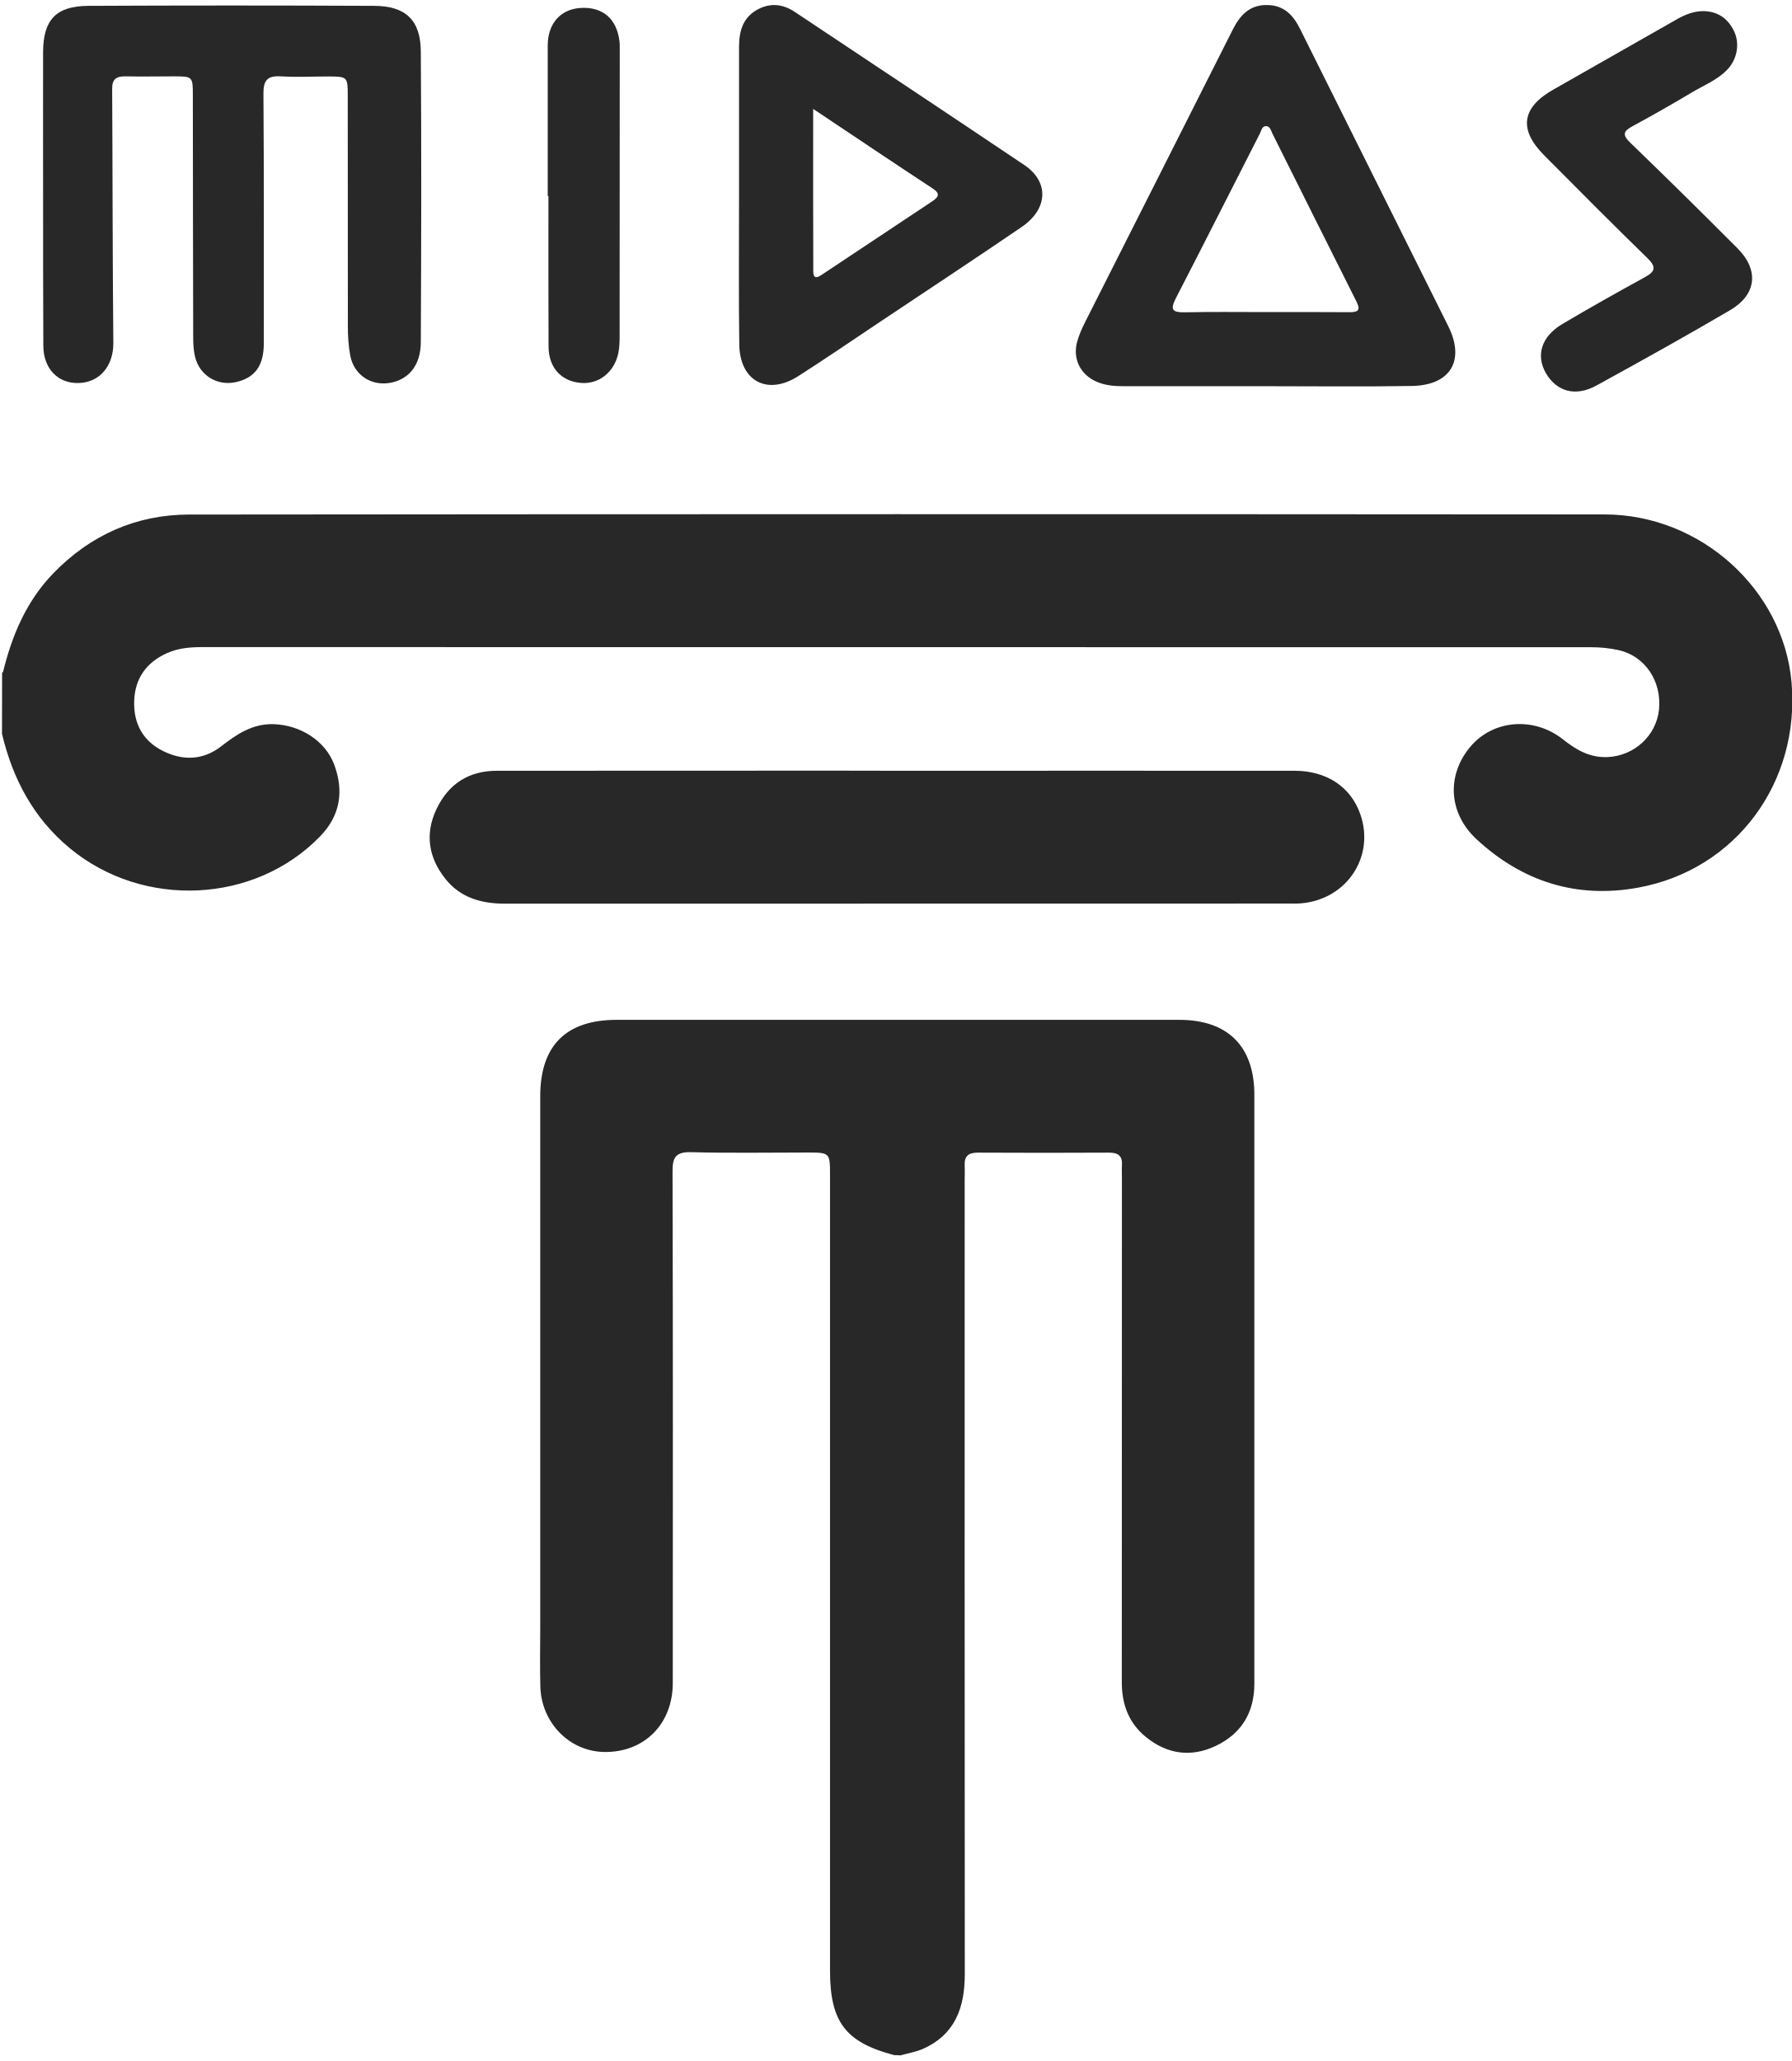
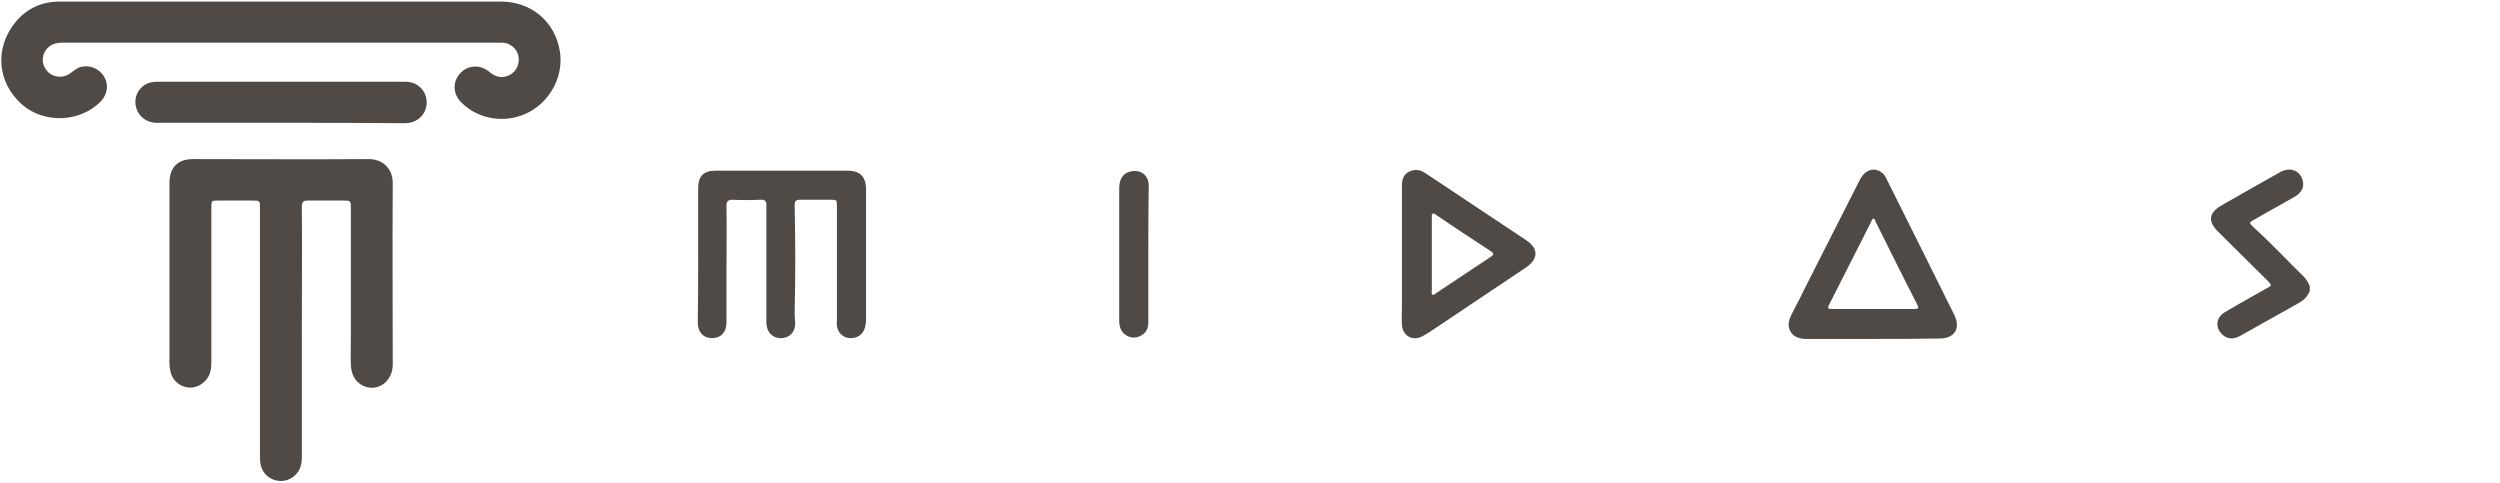
- <svg xmlns="http://www.w3.org/2000/svg" clip-rule="evenodd" fill-rule="evenodd" stroke-linejoin="round" stroke-miterlimit="2" version="1.1" viewBox="0 0 153 176" xml:space="preserve">
-   <g fill="#282828" fill-rule="nonzero">
-     <path d="m76.38 175.5c-4.16-1.09-5.49-2.83-5.49-7.21v-67.9c0-1.97 0-1.97-1.99-1.97-3.29 0-6.57 0.06-9.86-0.03-1.29-0.03-1.61 0.4-1.6 1.64 0.04 14.56 0.03 29.12 0.02 43.69 0 3.51-2.45 5.95-5.87 5.89-2.95-0.05-5.35-2.49-5.44-5.57-0.05-1.66-0.01-3.33-0.01-4.99v-45.43c0-4.33 2.2-6.53 6.53-6.53h48.05c4.14 0 6.41 2.26 6.41 6.4v50.3c0 2.44-1.1 4.26-3.29 5.3-2.1 1-4.15 0.72-5.96-0.75-1.49-1.2-2.08-2.83-2.07-4.73 0.01-14.31 0.01-28.63 0.01-42.94 0-0.37-0.02-0.75 0-1.12 0.06-0.79-0.26-1.12-1.08-1.12-3.74 0.02-7.49 0.02-11.23 0-0.8 0-1.16 0.3-1.12 1.1 0.02 0.41 0 0.83 0 1.25 0 22.59-0.01 45.18 0.01 67.78 0 2.84-0.8 5.18-3.59 6.41-0.6 0.26-1.27 0.37-1.91 0.55-0.19-0.02-0.36-0.02-0.52-0.02z" />
-     <path d="m0.25 57.42c0.77-3.16 2-6.08 4.3-8.46 3.17-3.27 7.07-5.01 11.59-5.02 40.31-0.04 80.61-0.04 120.9-0.01 8.22 0.01 15.27 6.42 15.97 14.33 0.75 8.56-4.76 16.02-13.1 17.54-5.26 0.96-9.89-0.51-13.8-4.13-2.42-2.24-2.58-5.5-0.5-7.94 1.93-2.26 5.39-2.56 7.88-0.59 1.15 0.91 2.3 1.58 3.83 1.51 2.25-0.11 4.13-1.81 4.37-4.04 0.25-2.42-1.18-4.58-3.44-5.09-0.76-0.17-1.56-0.25-2.35-0.25-39.52-0.01-79.03-0.01-118.6-0.01-1.05 0-2.08 0.08-3.05 0.52-1.75 0.79-2.73 2.16-2.79 4.09-0.06 1.92 0.74 3.41 2.48 4.27 1.69 0.84 3.42 0.78 4.94-0.4 1.34-1.04 2.68-1.95 4.48-1.9 2.28 0.07 4.43 1.41 5.19 3.47 0.83 2.25 0.52 4.33-1.21 6.11-5.58 5.76-15.09 6.2-21.36 1.03-3.12-2.58-4.89-5.92-5.81-9.79 0.01-1.75 0.01-3.49 0.01-5.24z" />
-     <path d="m76.75 65.82c11.27 0 22.54-0.01 33.81 0 2.75 0 4.81 1.38 5.62 3.71 1.27 3.62-1.16 7.28-5.05 7.61-0.33 0.03-0.66 0.02-1 0.02-22.33 0-44.66 0-66.99 0.01-2.02 0-3.81-0.5-5.1-2.12-1.44-1.81-1.77-3.83-0.76-5.96 1.03-2.16 2.76-3.27 5.16-3.27 9.61-0.01 19.21-0.01 28.82-0.01 1.83 0.01 3.66 0.01 5.49 0.01z" />
-     <path d="m3.68 16.8c0-4.12-0.01-8.23 0-12.35 0.01-2.75 1.1-3.93 3.84-3.95 8.15-0.04 16.3-0.04 24.45 0 2.69 0.01 3.96 1.24 3.97 3.91 0.06 8.28 0.04 16.55 0 24.83-0.01 1.91-0.99 3.11-2.5 3.43-1.68 0.36-3.22-0.62-3.53-2.33-0.15-0.81-0.2-1.65-0.2-2.48-0.01-6.56 0-13.13-0.01-19.7 0-1.59-0.04-1.62-1.59-1.63-1.37 0-2.75 0.07-4.11-0.01-1.15-0.07-1.51 0.32-1.5 1.48 0.05 7.11 0.03 14.22 0.03 21.33 0 1.9-0.76 2.94-2.38 3.3-1.6 0.36-3.13-0.58-3.5-2.2-0.12-0.52-0.15-1.07-0.15-1.61-0.02-6.9-0.02-13.81-0.03-20.71 0-1.57-0.03-1.59-1.62-1.59-1.37 0-2.74 0.03-4.12 0-0.75-0.01-1.16 0.2-1.15 1.05 0.04 7.23 0.03 14.47 0.1 21.7 0.02 1.94-1.13 3.39-2.96 3.44-1.79 0.05-3.02-1.25-3.02-3.2-0.02-4.22-0.02-8.47-0.02-12.71z" />
-     <path d="m108 32.98h-12.09c-0.76 0-1.5-0.07-2.2-0.36-1.43-0.6-2.12-1.96-1.71-3.45 0.16-0.56 0.39-1.1 0.65-1.61 4.21-8.35 8.44-16.69 12.64-25.04 0.63-1.24 1.45-2.12 2.95-2.09 1.45 0.02 2.23 0.89 2.82 2.09 4.2 8.45 8.43 16.88 12.63 25.33 1.46 2.93 0.2 5.05-3.1 5.11-4.2 0.07-8.39 0.02-12.59 0.02zm0.05-6.33c2.41 0 4.82-0.01 7.24 0.01 0.69 0 0.93-0.17 0.58-0.87-2.41-4.79-4.8-9.59-7.2-14.39-0.12-0.25-0.19-0.62-0.53-0.63-0.35-0.01-0.41 0.37-0.53 0.62-2.4 4.7-4.78 9.42-7.2 14.11-0.53 1.03-0.17 1.18 0.79 1.17 2.28-0.05 4.57-0.02 6.85-0.02z" />
-     <path d="m63.12 16.59v-12.6c0-1.37 0.35-2.56 1.68-3.23 1.06-0.53 2.09-0.4 3.07 0.25 6.54 4.36 13.09 8.7 19.61 13.08 2.14 1.44 2.04 3.75-0.23 5.3-4.02 2.74-8.08 5.42-12.13 8.12-2.32 1.55-4.61 3.12-6.96 4.62-2.62 1.67-4.97 0.42-5.02-2.7-0.06-4.28-0.02-8.56-0.02-12.84zm6.33-7.29c0 4.84-0.01 9.35 0.01 13.86 0 0.8 0.47 0.48 0.82 0.24 3.11-2.06 6.22-4.14 9.33-6.2 0.52-0.35 0.74-0.65 0.07-1.09-3.32-2.18-6.62-4.4-10.23-6.81z" />
-     <path d="m145.4 0.95c1.26-0.01 2.15 0.59 2.69 1.69 0.53 1.08 0.28 2.45-0.6 3.34-0.86 0.88-2.01 1.32-3.04 1.94-1.64 0.98-3.3 1.93-4.99 2.84-0.78 0.42-0.96 0.72-0.22 1.43 3.08 2.97 6.13 5.98 9.16 9.02 1.85 1.86 1.63 3.95-0.64 5.28-3.77 2.21-7.58 4.33-11.41 6.43-1.78 0.98-3.39 0.53-4.31-1.04-0.89-1.52-0.4-3.14 1.38-4.2 2.32-1.38 4.68-2.7 7.05-4 0.88-0.48 1.03-0.86 0.24-1.63-2.98-2.9-5.91-5.85-8.84-8.8-2.18-2.19-1.91-4.06 0.78-5.59 3.54-2.02 7.09-4.03 10.63-6.05 0.67-0.37 1.35-0.64 2.12-0.66z" />
-     <path d="m46.78 16.73v-12.85c0-1.85 1.08-3.09 2.79-3.2 1.87-0.12 3.08 0.89 3.33 2.78 0.04 0.29 0.03 0.58 0.03 0.87 0 8.11 0 16.22-0.01 24.33 0 0.5-0.01 1-0.11 1.49-0.34 1.64-1.67 2.68-3.2 2.55-1.68-0.14-2.75-1.3-2.76-3.11-0.02-4.28-0.01-8.57-0.01-12.85-0.02-0.01-0.04-0.01-0.06-0.01z" />
+ <svg xmlns="http://www.w3.org/2000/svg" clip-rule="evenodd" fill-rule="evenodd" stroke-linejoin="round" stroke-miterlimit="2" version="1.1" viewBox="0 0 627 121" xml:space="preserve">
+   <g fill="#4f4a46" fill-rule="nonzero">
+     <path d="m579.3 72.9c-0.5 1.4-1.4 2.3-2.6 3-4.9 2.8-9.9 5.5-14.8 8.3-1.4 0.8-2.8 1-4.2 0-2.2-1.7-2.1-4.5 0.3-5.9 3.5-2.1 7-4 10.5-6 1.3-0.7 1.3-0.7 0.3-1.8-4.2-4.2-8.4-8.3-12.6-12.5-2.5-2.5-2.2-4.6 0.8-6.4 4.9-2.8 9.8-5.6 14.8-8.4 2.5-1.4 5-0.5 5.7 2 0.5 1.7-0.3 3.2-2.1 4.2-3.3 1.9-6.6 3.7-9.9 5.6-1.5 0.8-1.5 0.9-0.3 2 4.4 4 8.5 8.4 12.7 12.5 0.7 0.7 1 1.5 1.4 2.3v1.1z" />
+     <path d="m75.7 83.4v31.3c0 1.8-0.4 3.3-1.8 4.6-1.5 1.3-3.2 1.6-5 1.1-1.8-0.6-3-1.8-3.5-3.7-0.2-0.9-0.2-1.8-0.2-2.7v-61.8c0-1.9 0-1.9-1.9-1.9h-8.5c-1.8 0-1.8 0-1.8 1.9v38.7c0 1.2-0.1 2.4-0.7 3.5-1 1.8-3 3-5 2.8-2.1-0.2-4-1.7-4.5-3.8-0.2-0.8-0.3-1.6-0.3-2.3v-45.2c0-3.9 2.1-6 5.9-6 14.7 0 29.4 0.1 44.1 0 3.5 0 6 2.4 6 6-0.1 15.2 0 30.4 0 45.5 0 4-3.3 6.7-6.8 5.6-2.2-0.7-3.6-2.7-3.7-5.4-0.1-2.6 0-5.2 0-7.9v-31.4c0-2 0-2-2-2h-8.8c-1.2 0-1.5 0.4-1.5 1.5 0.1 10.5 0 21 0 31.6z" />
+     <path d="m14.9 0.4h110.8c7.5 0 13.5 5 14.7 12.4 1 6-2.1 12.3-7.7 15.3s-12.5 2-16.9-2.3c-2.2-2.1-2.4-5.2-0.4-7.4 1.9-2.1 5-2.3 7.3-0.4 1.4 1.2 2.9 1.7 4.7 1s2.8-2.4 2.7-4.4c-0.1-1.8-1.5-3.4-3.3-3.8-0.5-0.1-1-0.1-1.5-0.1h-109.7c-1.5 0-2.9 0.4-3.9 1.6-1.4 1.7-1.3 4 0.2 5.6s3.9 1.8 5.7 0.5c0.8-0.6 1.6-1.3 2.6-1.6 2.3-0.6 4.7 0.4 5.9 2.4s0.9 4.4-0.8 6.2c-5.1 5.3-14.2 5.7-19.8 0.8-6.2-5.5-7-14.2-1.5-20.8 2.8-3.3 6.5-5 10.9-5z" />
+     <path d="m175.1 64v-16.7c0-3.1 1.3-4.5 4.4-4.5h33c3.2 0 4.7 1.5 4.7 4.7v32.8c0 0.7-0.1 1.3-0.3 2-0.6 1.7-2 2.6-3.8 2.5-1.7-0.1-3-1.4-3.2-3.1-0.1-0.5 0-1.1 0-1.6v-28.3c0-1.7 0-1.7-1.7-1.7h-7.6c-1.1 0-1.3 0.4-1.3 1.4 0.2 9 0.2 18 0 27 0 0.6 0 1.2 0.1 1.9 0.3 2.5-1.1 4.3-3.4 4.4-2.2 0.1-3.8-1.5-3.8-4v-29.2c0.1-1.1-0.3-1.6-1.5-1.5-2.3 0.1-4.7 0.1-7 0-1.1 0-1.5 0.4-1.5 1.5 0.1 5.5 0 11.1 0 16.6v12.7c0 2.4-1.4 3.9-3.6 3.9s-3.6-1.5-3.6-3.9c0.1-5.7 0.1-11.3 0.1-16.9z" />
+     <path d="m469.8 85h-16.9c-2.5 0-4-1.2-4.3-3.2-0.1-1.2 0.4-2.3 0.9-3.3 1.2-2.3 2.4-4.6 3.5-6.9 4.5-8.9 9-17.7 13.5-26.6 1.3-2.5 3.7-3.2 5.6-1.6 0.5 0.4 0.8 0.9 1 1.4 5.7 11.4 11.4 22.8 17 34.1 1.7 3.4 0.2 6-3.7 6-5.5 0.1-11.1 0.1-16.6 0.1zm0.1-30.2c-0.4 0.1-0.5 0.5-0.6 0.8-3.5 7-7.1 13.9-10.6 20.9-0.5 0.9 0 1 0.7 1h20.7c1.1 0 1.2-0.3 0.7-1.2-3.5-6.8-6.9-13.7-10.3-20.5-0.2-0.4-0.2-0.8-0.6-1z" />
+     <path d="m70.5 30.8h-31.2c-3.8 0-6.3-3.6-5-7.1 0.8-2 2.6-3.2 5-3.2h62.4c3.8 0 6.2 3.5 5 7-0.8 2.1-2.7 3.4-5.2 3.4-10.3-0.1-20.7-0.1-31-0.1z" />
+     <path d="m351.6 77.5v-30.9c0-1.6 0.4-2.9 1.9-3.6s2.8-0.4 4.1 0.5c8.4 5.6 16.8 11.2 25.1 16.7 3.2 2.1 3.2 4.7 0 6.9-8.1 5.4-16.1 10.8-24.2 16.2-0.6 0.4-1.3 0.8-1.9 1.1-2.4 1.2-4.8-0.2-5-2.9-0.1-1.3 0-2.7 0-4zm7.5-23v18.4c0 0.3-0.2 0.8 0.2 1 0.3 0.2 0.6-0.2 0.9-0.4 4.6-3 9.1-6.1 13.7-9.1 0.9-0.6 0.7-0.9 0-1.4-4.6-3-9.2-6-13.7-9.1-0.3-0.2-0.5-0.5-0.9-0.3-0.3 0.2-0.2 0.6-0.2 0.9z" />
+     <path d="m288 63.7v17.1c0 1.5-0.5 2.7-1.9 3.4-1.3 0.7-2.6 0.6-3.8-0.2-1.3-0.9-1.6-2.3-1.6-3.7v-33.2c0-2.5 1.3-4 3.4-4.2 2.4-0.2 4 1.3 4 3.7-0.1 5.8-0.1 11.5-0.1 17.1z" />
  </g>
</svg>
